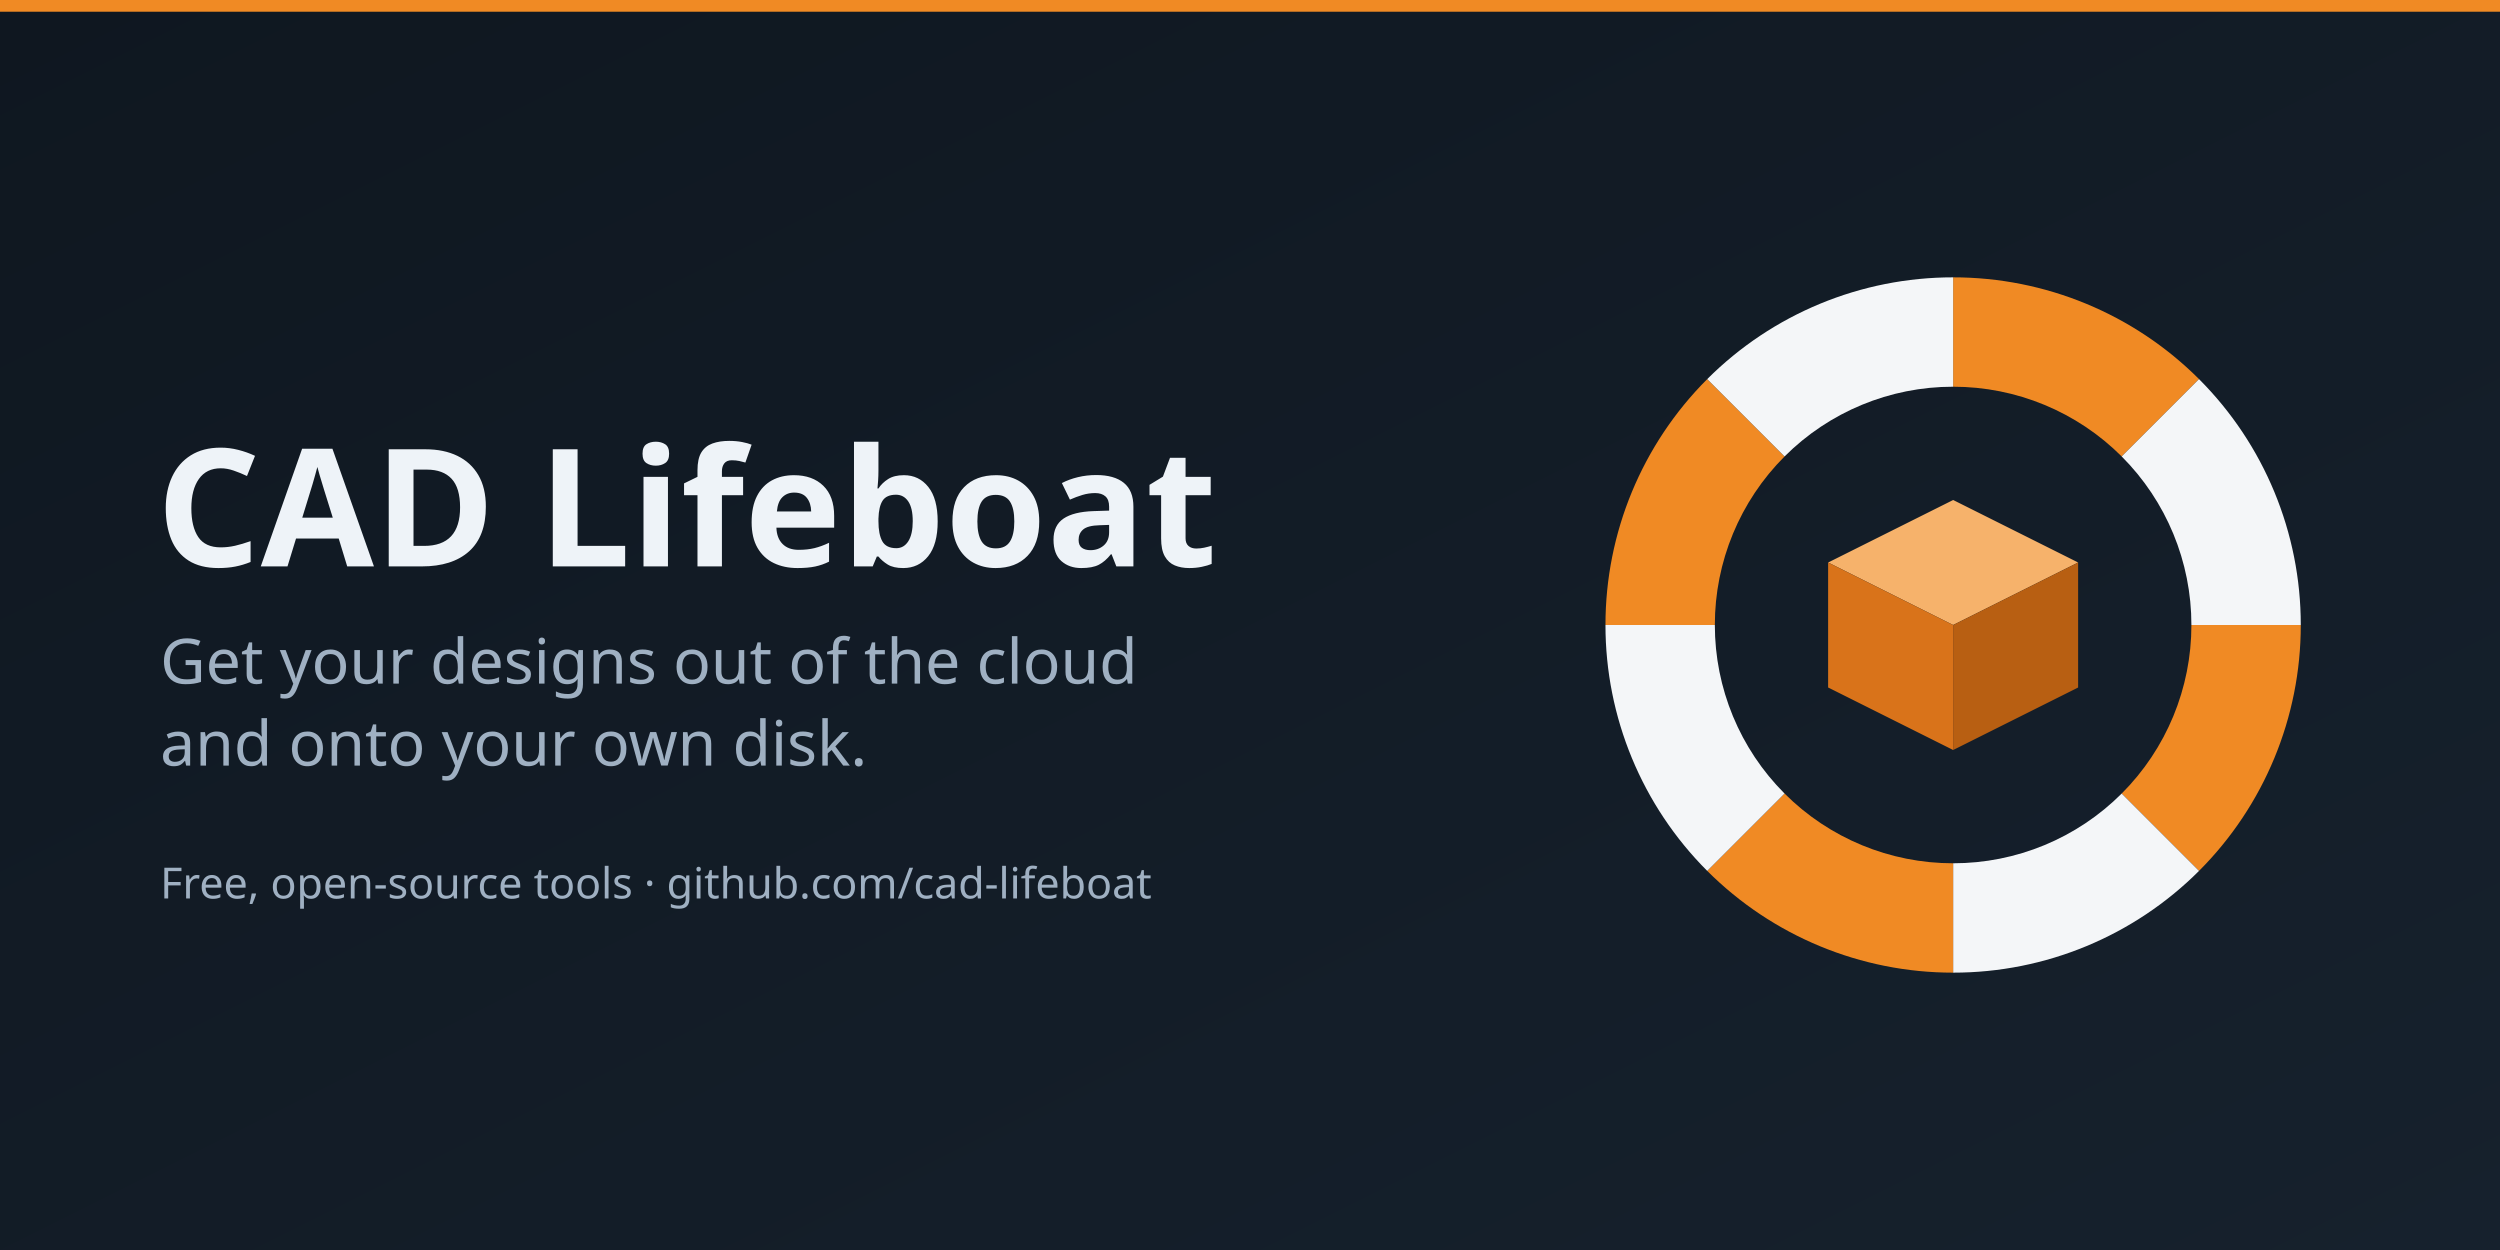
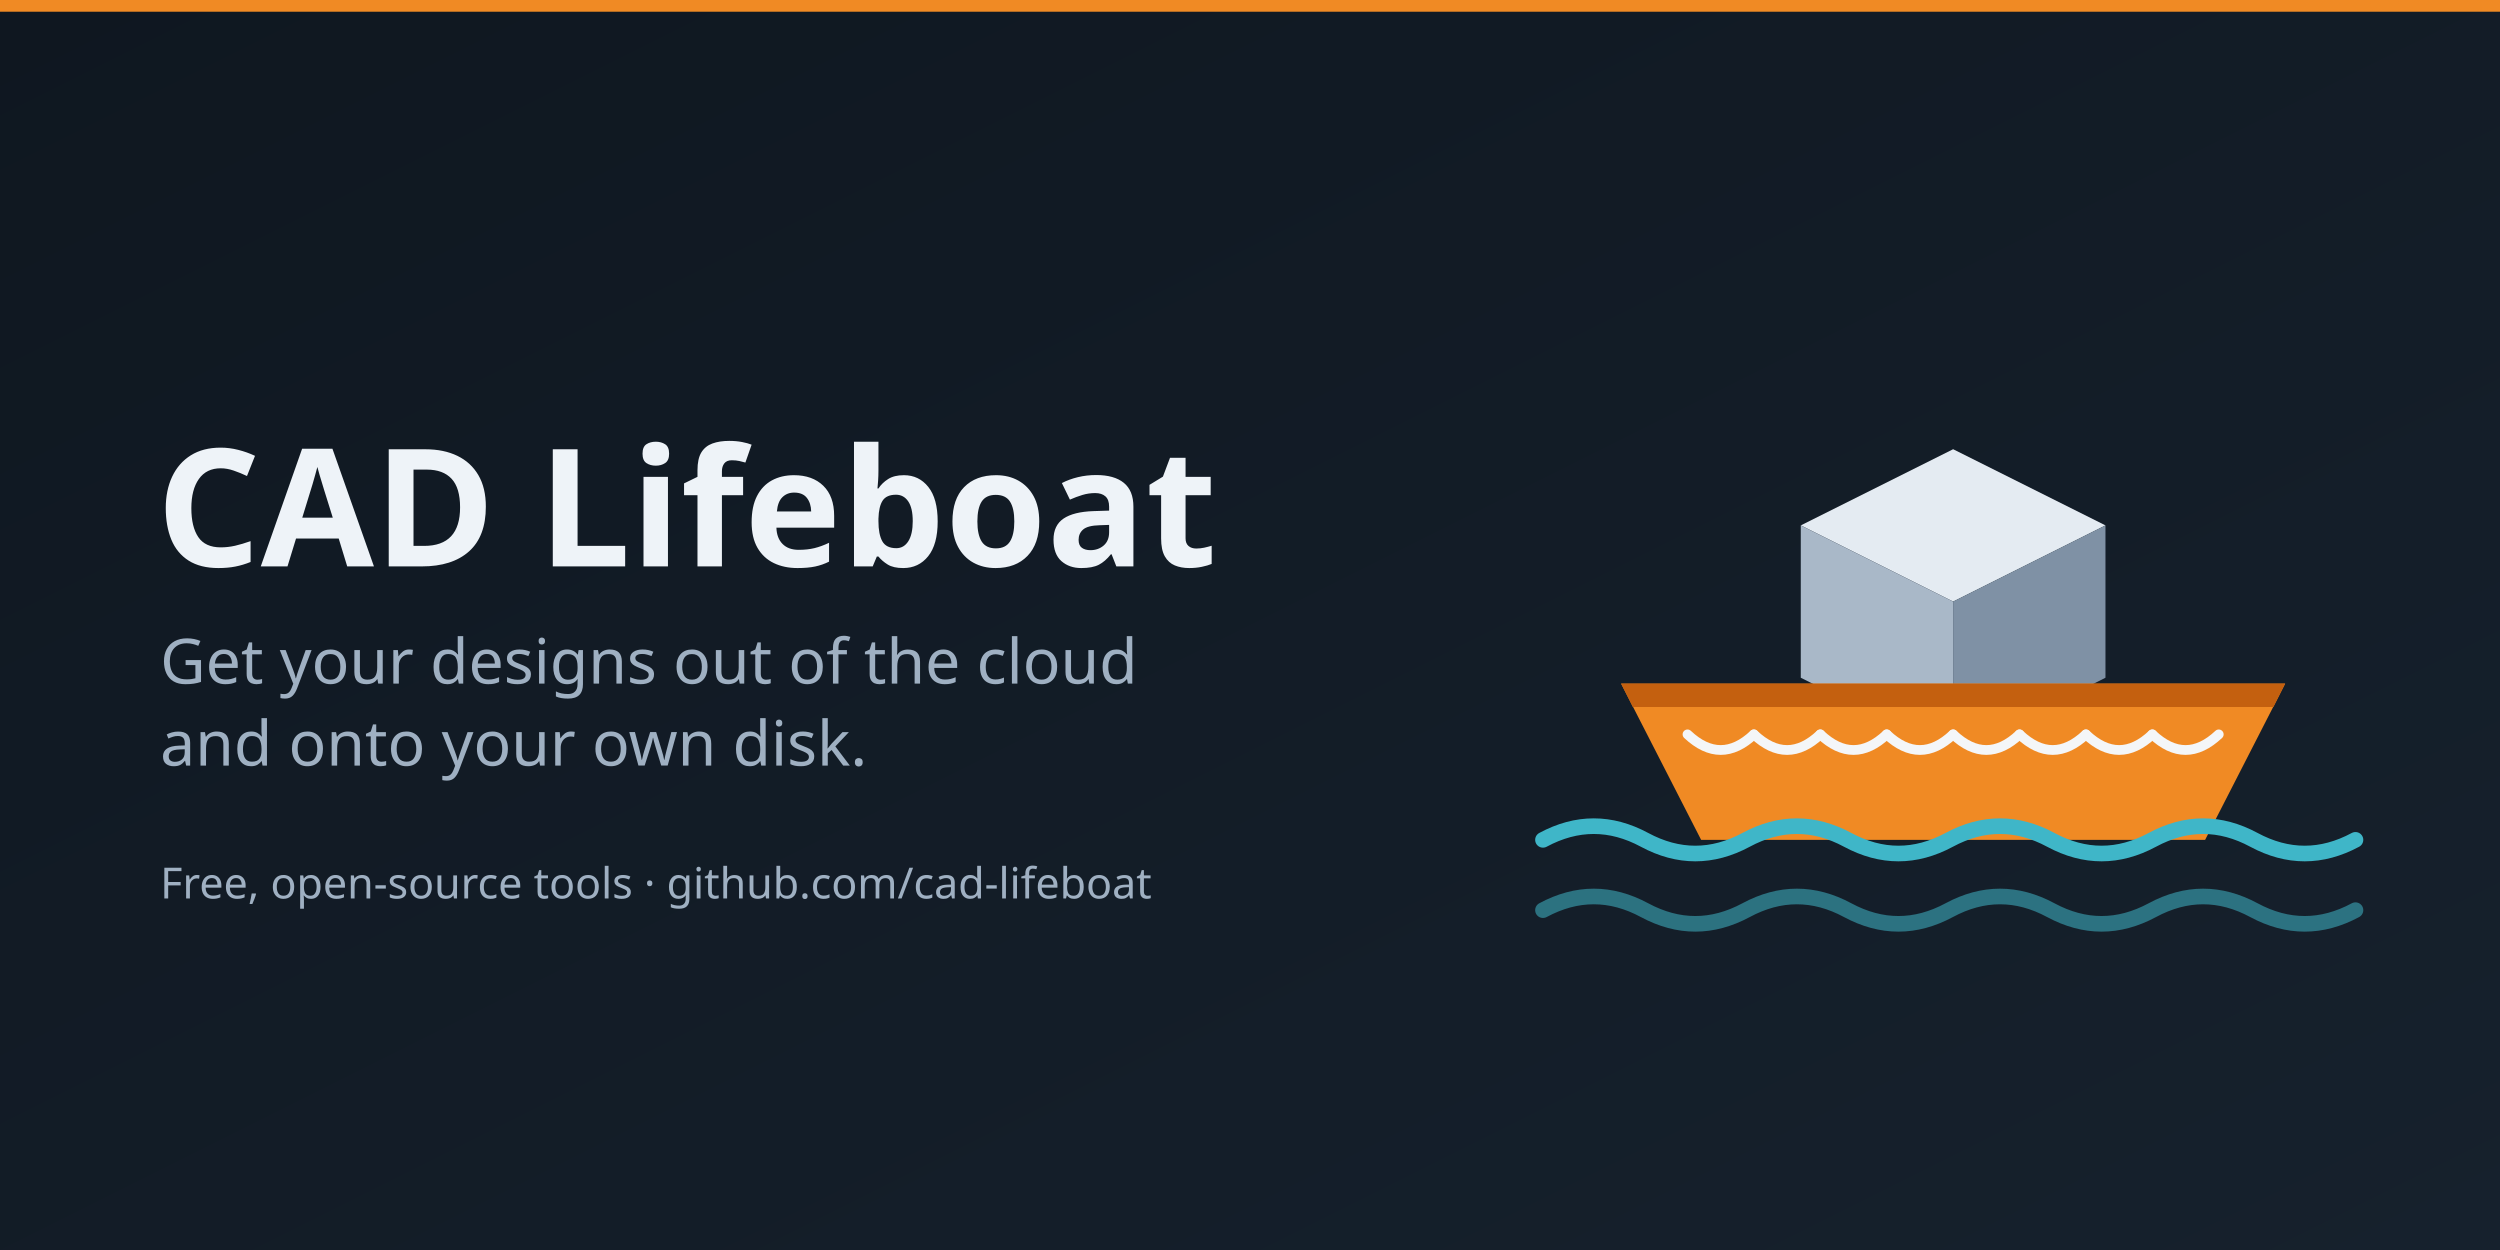
<svg xmlns="http://www.w3.org/2000/svg" width="1280" height="640" viewBox="0 0 1280 640">
  <defs>
    <linearGradient id="g" x1="0" y1="0" x2="1" y2="1">
      <stop offset="0" stop-color="#0f1720" />
      <stop offset="1" stop-color="#16212d" />
    </linearGradient>
  </defs>
  <rect width="1280" height="640" fill="url(#g)" />
  <rect width="1280" height="6" fill="#f08a24" />
-   <path d="M1000.0,142.0 A178.0,178.0 0 0 1 1125.9,194.1 L1086.3,233.7 A122.0,122.0 0 0 0 1000.0,198.0 Z" fill="#f08a24" />
-   <path d="M1125.9,194.1 A178.0,178.0 0 0 1 1178.0,320.0 L1122.0,320.0 A122.0,122.0 0 0 0 1086.3,233.7 Z" fill="#f4f6f8" />
-   <path d="M1178.0,320.0 A178.0,178.0 0 0 1 1125.9,445.9 L1086.3,406.3 A122.0,122.0 0 0 0 1122.0,320.0 Z" fill="#f08a24" />
-   <path d="M1125.9,445.9 A178.0,178.0 0 0 1 1000.0,498.0 L1000.0,442.0 A122.0,122.0 0 0 0 1086.3,406.3 Z" fill="#f4f6f8" />
-   <path d="M1000.0,498.0 A178.0,178.0 0 0 1 874.1,445.9 L913.7,406.3 A122.0,122.0 0 0 0 1000.0,442.0 Z" fill="#f08a24" />
-   <path d="M874.1,445.9 A178.0,178.0 0 0 1 822.0,320.0 L878.0,320.0 A122.0,122.0 0 0 0 913.7,406.3 Z" fill="#f4f6f8" />
-   <path d="M822.0,320.0 A178.0,178.0 0 0 1 874.1,194.1 L913.7,233.7 A122.0,122.0 0 0 0 878.0,320.0 Z" fill="#f08a24" />
-   <path d="M874.1,194.1 A178.0,178.0 0 0 1 1000.0,142.0 L1000.0,198.0 A122.0,122.0 0 0 0 913.7,233.7 Z" fill="#f4f6f8" />
-   <path d="M1000,256.0 l64.0,32.0 l-64.0,32.0 l-64.0,-32.0 z" fill="#f6b26b" />
-   <path d="M936.0,288.0 l64.0,32.0 v64.0 l-64.0,-32.0 z" fill="#d9731a" />
-   <path d="M1064.0,288.0 l-64.0,32.0 v64.0 l64.0,-32.0 z" fill="#b85f12" />
+   <path d="M1000,230.0 l78.0,39.0 l-78.0,39.0 l-78.0,-39.0 z" fill="#e4ebf2" />
+   <path d="M922.0,269.0 l78.0,39.0 v78.0 l-78.0,-39.0 z" fill="#a9b8c8" />
+   <path d="M1078.0,269.0 l-78.0,39.0 v78.0 l78.0,-39.0 z" fill="#7f91a5" />
+   <clipPath id="above-water">
+     <rect x="760.0" y="-20.0" width="480.0" height="450.0" />
+   </clipPath>
+   <g clip-path="url(#above-water)">
+     <path d="M830.0,350.0 L1170.0,350.0 L1128.0,432.0 Q1000.0,458.0 872.0,432.0 Z" fill="#f08a24" />
+     <path d="M830.0,350.0 L1170.0,350.0 L1164.0,362.0 L836.0,362.0 Z" fill="#c4600f" />
+     <path d="M864.0,376.0 Q881.0,392.0 898.0,376.0" fill="none" stroke="#f4f6f8" stroke-width="5.0" stroke-linecap="round" />
+     <path d="M898.0,376.0 Q915.0,392.0 932.0,376.0" fill="none" stroke="#f4f6f8" stroke-width="5.0" stroke-linecap="round" />
+     <path d="M932.0,376.0 Q949.0,392.0 966.0,376.0" fill="none" stroke="#f4f6f8" stroke-width="5.0" stroke-linecap="round" />
+     <path d="M966.0,376.0 Q983.0,392.0 1000.0,376.0" fill="none" stroke="#f4f6f8" stroke-width="5.0" stroke-linecap="round" />
+     <path d="M1000.0,376.0 Q1017.0,392.0 1034.0,376.0" fill="none" stroke="#f4f6f8" stroke-width="5.0" stroke-linecap="round" />
+     <path d="M1034.0,376.0 Q1051.0,392.0 1068.0,376.0" fill="none" stroke="#f4f6f8" stroke-width="5.0" stroke-linecap="round" />
+     <path d="M1068.0,376.0 Q1085.0,392.0 1102.0,376.0" fill="none" stroke="#f4f6f8" stroke-width="5.0" stroke-linecap="round" />
+     <path d="M1102.0,376.0 Q1119.0,392.0 1136.0,376.0" fill="none" stroke="#f4f6f8" stroke-width="5.0" stroke-linecap="round" />
+   </g>
+   <path d="M790.0,430.0 q26.0,-14.0 52.0,0 t52.0,0 t52.0,0 t52.0,0 t52.0,0 t52.0,0 t52.0,0 t52.0,0" fill="none" stroke="#3fb6c8" stroke-width="8.0" stroke-linecap="round" opacity="1" />
+   <path d="M790.0,466.0 q26.0,-14.0 52.0,0 t52.0,0 t52.0,0 t52.0,0 t52.0,0 t52.0,0 t52.0,0 t52.0,0" fill="none" stroke="#3fb6c8" stroke-width="8.0" stroke-linecap="round" opacity="0.55" />
  <text x="80" y="290" font-family="'Noto Sans', 'Helvetica Neue', Arial, sans-serif" font-size="84" font-weight="800" fill="#eef3f8">CAD Lifeboat</text>
  <text x="82" y="350" font-family="'Noto Sans', 'Helvetica Neue', Arial, sans-serif" font-size="32" fill="#9fb0c2">Get your designs out of the cloud</text>
  <text x="82" y="392" font-family="'Noto Sans', 'Helvetica Neue', Arial, sans-serif" font-size="32" fill="#9fb0c2">and onto your own disk.</text>
  <text x="82" y="460" font-family="'Noto Sans', 'Helvetica Neue', Arial, sans-serif" font-size="22" fill="#9fb0c2">Free, open-source tools · github.com/cad-lifeboat</text>
</svg>
